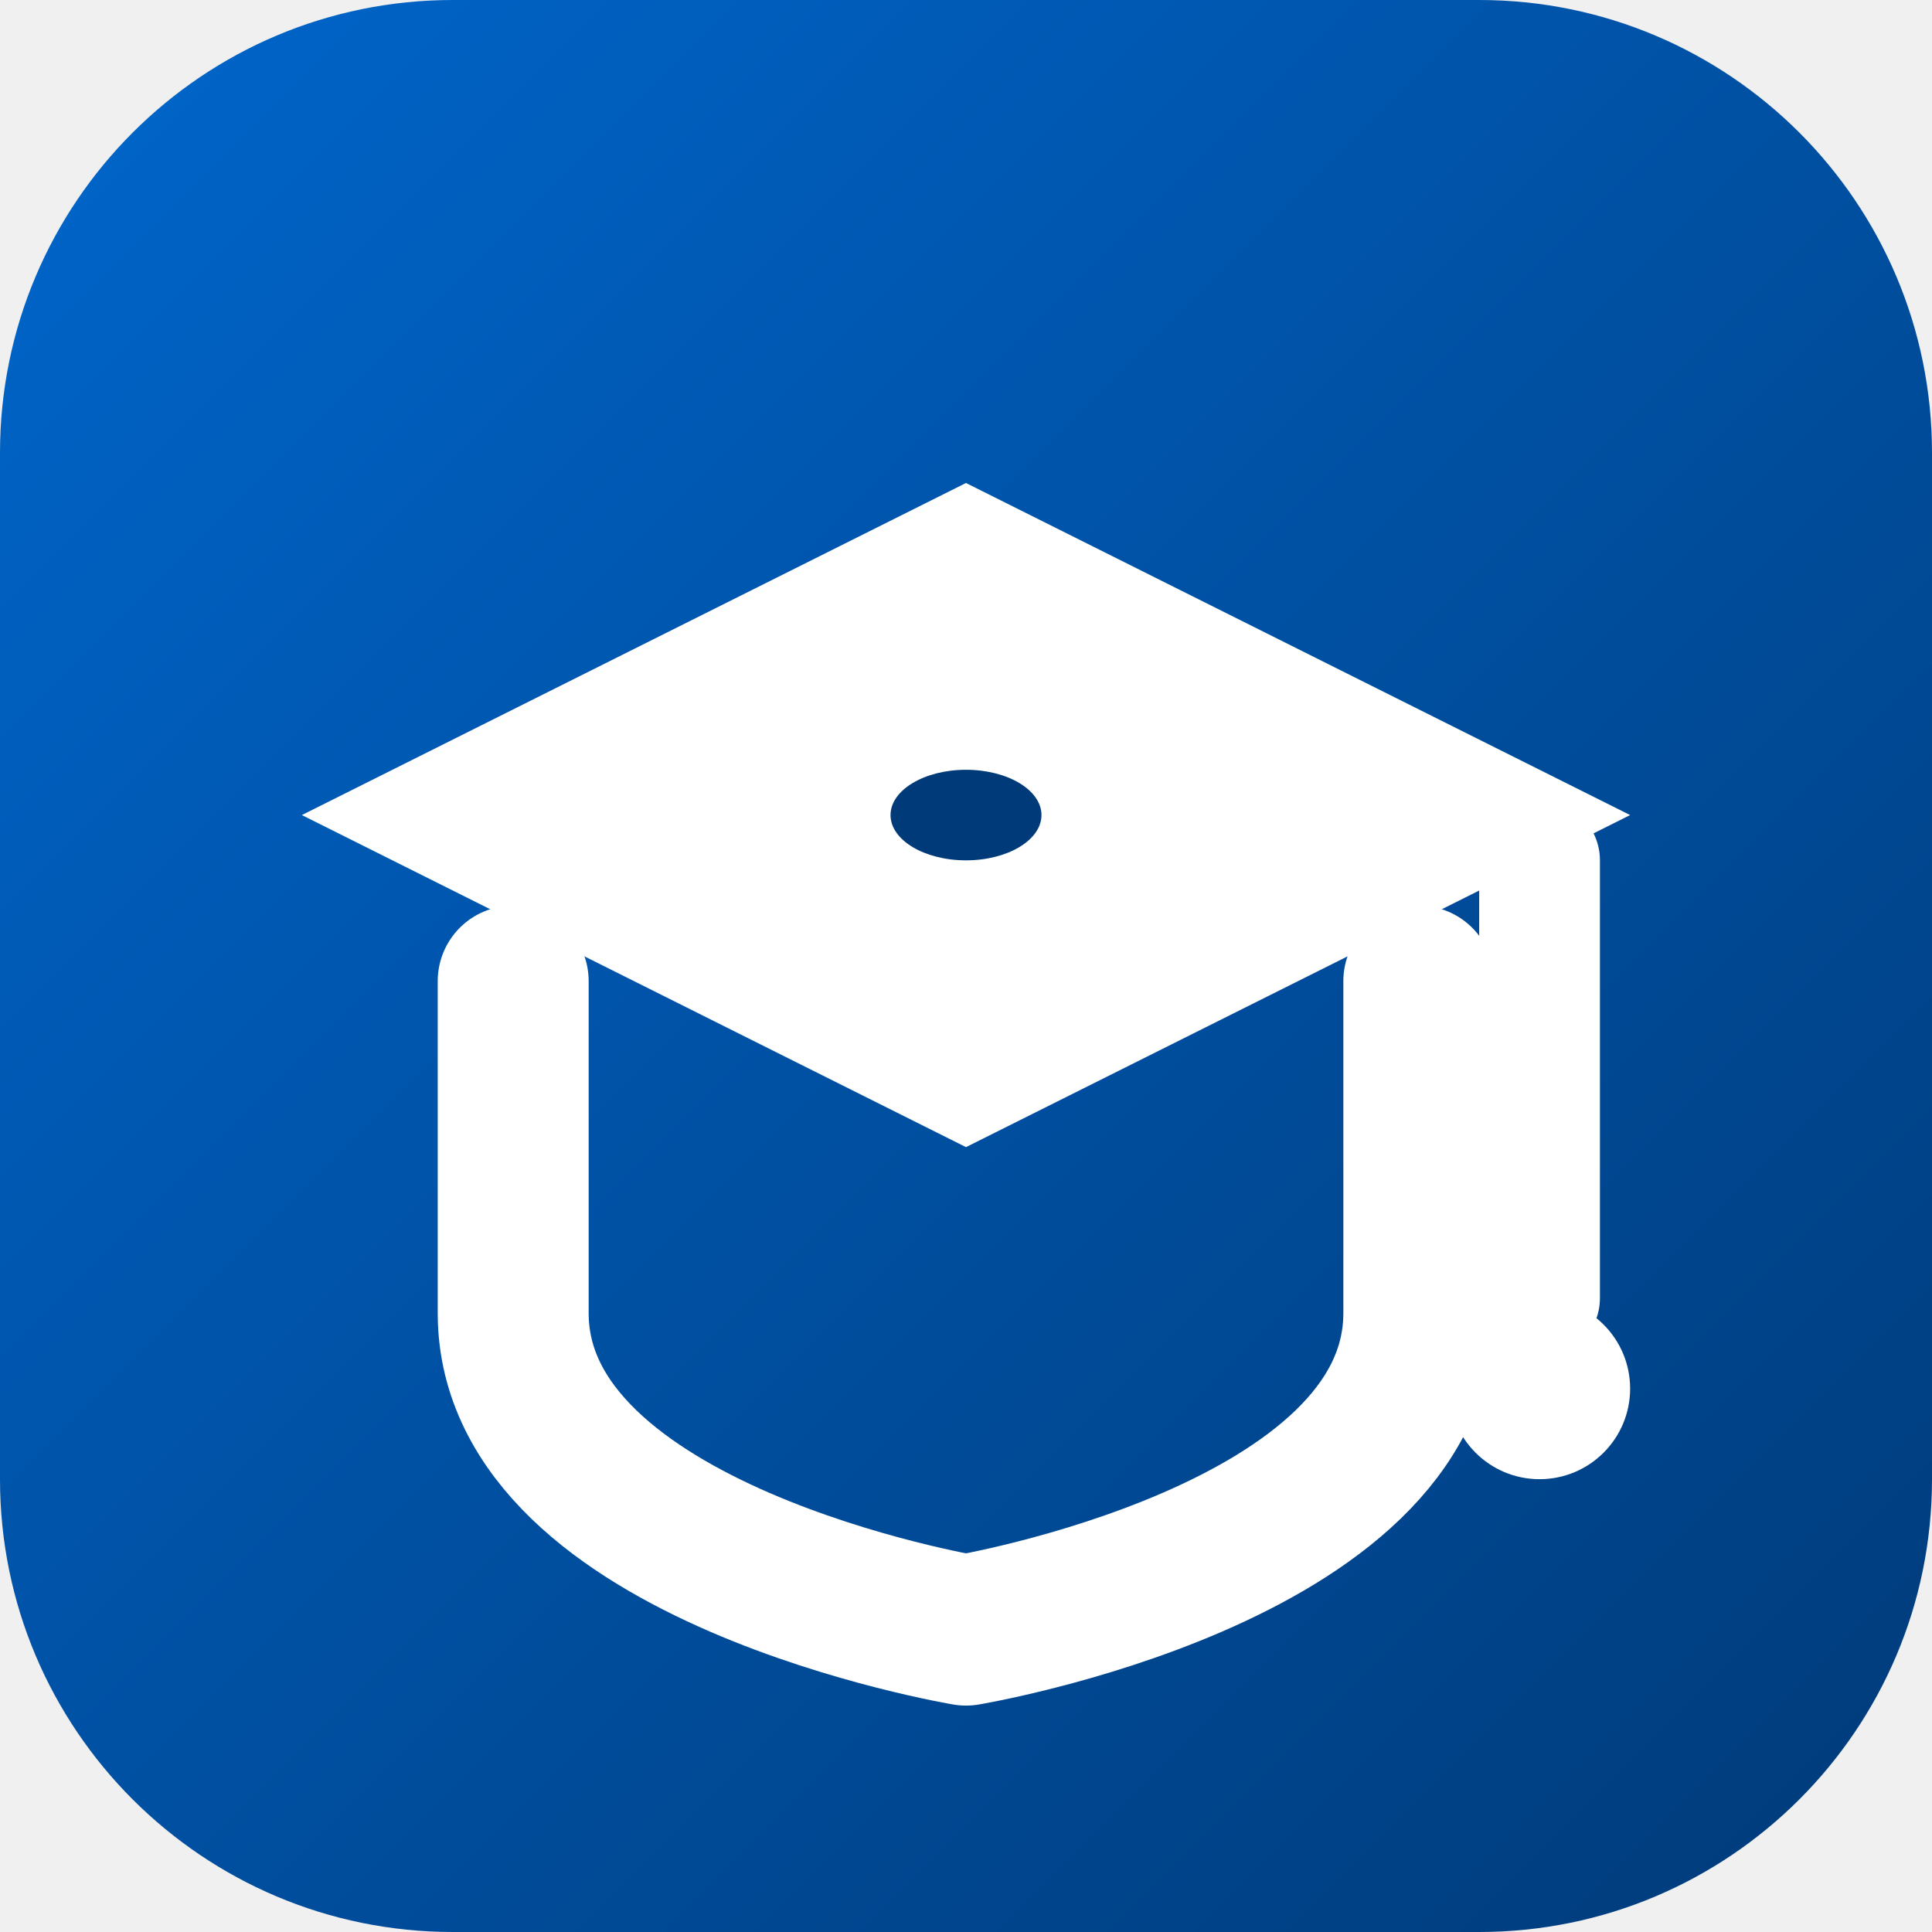
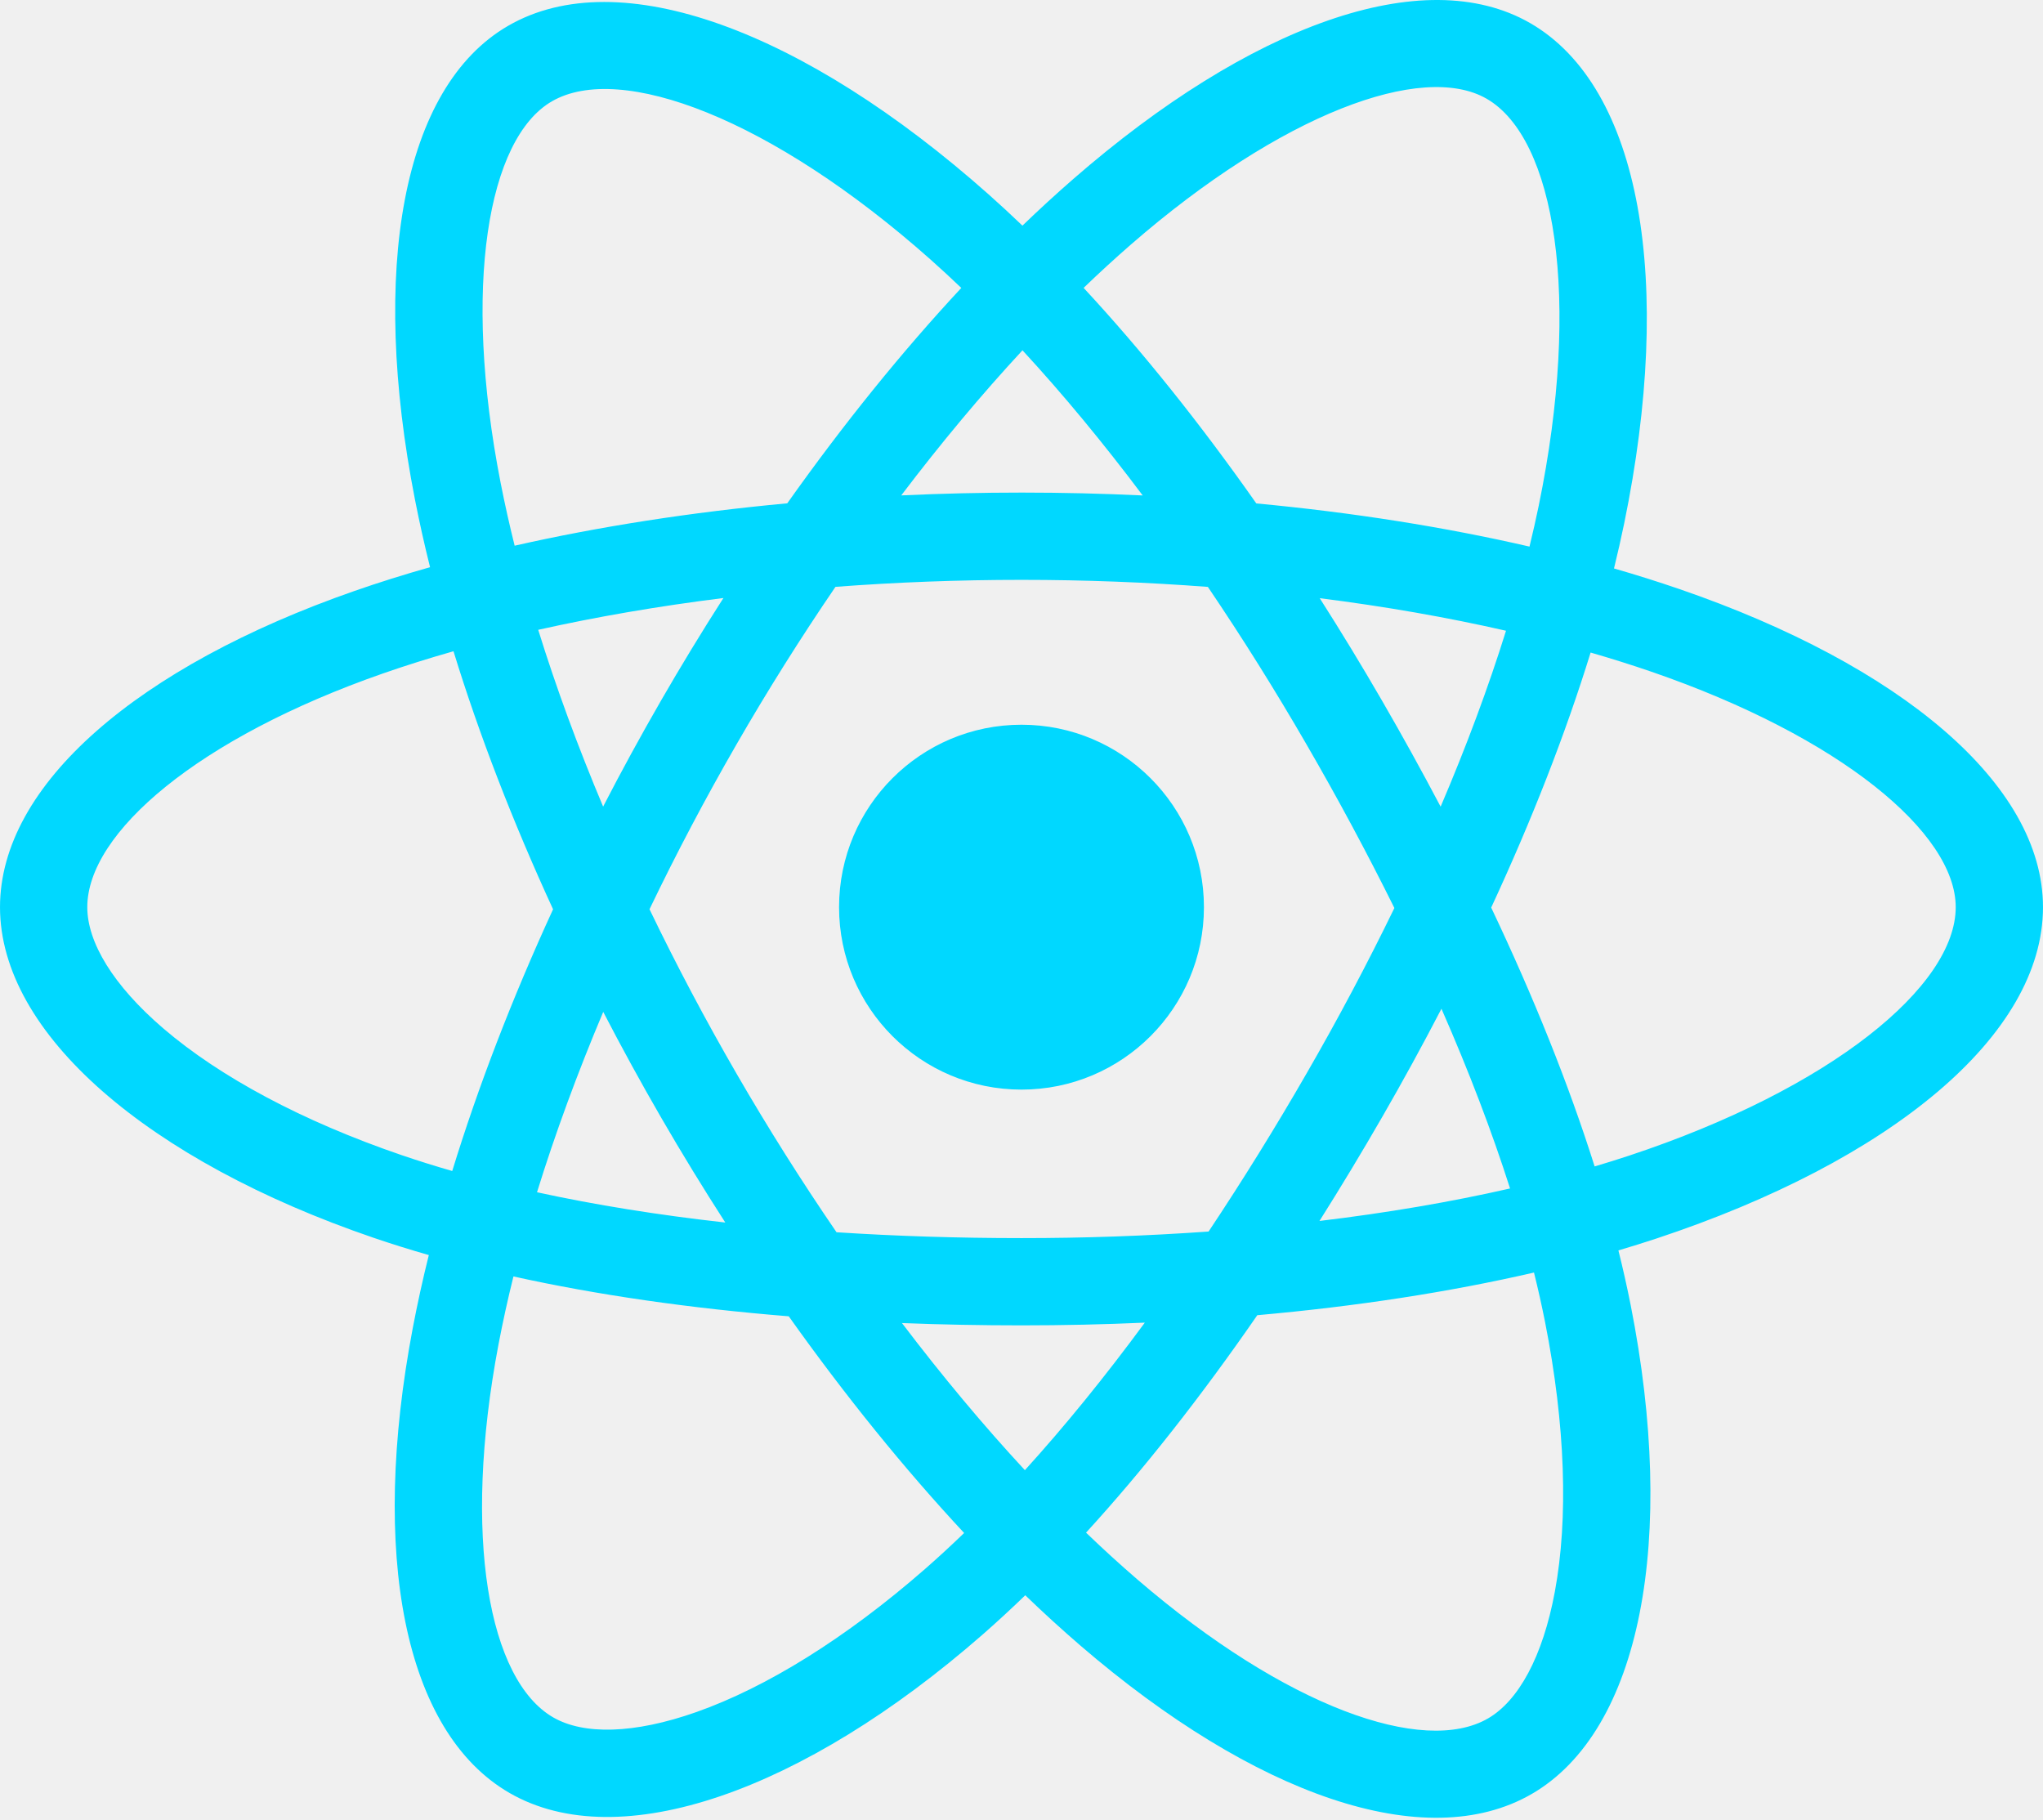
- <svg xmlns="http://www.w3.org/2000/svg" viewBox="0 0 512 512" shape-rendering="geometricPrecision">
-   <defs>
-     <linearGradient id="bgGrad" x1="0%" y1="0%" x2="100%" y2="100%">
-       <stop offset="0%" style="stop-color:#0066CC;stop-opacity:1" />
-       <stop offset="100%" style="stop-color:#003A78;stop-opacity:1" />
-     </linearGradient>
-   </defs>
-   <rect width="512" height="512" rx="120" fill="url(#bgGrad)" />
-   <g>
-     <path d="M256 128 L80 216 L256 304 L432 216 Z" fill="#FFFFFF" />
-     <path d="M136 260 L136 348 C136 412 256 432 256 432 C256 432 376 412 376 348 L376 260" fill="none" stroke="#FFFFFF" stroke-width="40" stroke-linecap="round" stroke-linejoin="round" />
-     <path d="M408 228 L408 344" stroke="#FFFFFF" stroke-width="32" stroke-linecap="round" />
-     <circle cx="408" cy="368" r="24" fill="#FFFFFF" />
-     <ellipse cx="256" cy="216" rx="20" ry="12" fill="#003A78" />
-   </g>
+ <svg xmlns="http://www.w3.org/2000/svg" aria-hidden="true" role="img" class="iconify iconify--logos" width="35.93" height="32" preserveAspectRatio="xMidYMid meet" viewBox="0 0 256 228">
+   <path fill="#00D8FF" d="M210.483 73.824a171.49 171.49 0 0 0-8.24-2.597c.465-1.9.893-3.777 1.273-5.621c6.238-30.281 2.16-54.676-11.769-62.708c-13.355-7.7-35.196.329-57.254 19.526a171.23 171.23 0 0 0-6.375 5.848a155.866 155.866 0 0 0-4.241-3.917C100.759 3.829 77.587-4.822 63.673 3.233C50.33 10.957 46.379 33.89 51.995 62.588a170.974 170.974 0 0 0 1.892 8.48c-3.28.932-6.445 1.924-9.474 2.98C17.309 83.498 0 98.307 0 113.668c0 15.865 18.582 31.778 46.812 41.427a145.52 145.52 0 0 0 6.921 2.165a167.467 167.467 0 0 0-2.01 9.138c-5.354 28.2-1.173 50.591 12.134 58.266c13.744 7.926 36.812-.22 59.273-19.855a145.567 145.567 0 0 0 5.342-4.923a168.064 168.064 0 0 0 6.92 6.314c21.758 18.722 43.246 26.282 56.54 18.586c13.731-7.949 18.194-32.003 12.4-61.268a145.016 145.016 0 0 0-1.535-6.842c1.62-.48 3.21-.974 4.76-1.488c29.348-9.723 48.443-25.443 48.443-41.52c0-15.417-17.868-30.326-45.517-39.844Zm-6.365 70.984c-1.4.463-2.836.91-4.3 1.345c-3.24-10.257-7.612-21.163-12.963-32.432c5.106-11 9.31-21.767 12.459-31.957c2.619.758 5.16 1.557 7.61 2.4c23.69 8.156 38.14 20.213 38.14 29.504c0 9.896-15.606 22.743-40.946 31.14Zm-10.514 20.834c2.562 12.94 2.927 24.64 1.23 33.787c-1.524 8.219-4.59 13.698-8.382 15.893c-8.067 4.67-25.32-1.4-43.927-17.412a156.726 156.726 0 0 1-6.437-5.87c7.214-7.889 14.423-17.06 21.459-27.246c12.376-1.098 24.068-2.894 34.671-5.345a134.17 134.17 0 0 1 1.386 6.193ZM87.276 214.515c-7.882 2.783-14.16 2.863-17.955.675c-8.075-4.657-11.432-22.636-6.853-46.752a156.923 156.923 0 0 1 1.869-8.499c10.486 2.32 22.093 3.988 34.498 4.994c7.084 9.967 14.501 19.128 21.976 27.15a134.668 134.668 0 0 1-4.877 4.492c-9.933 8.682-19.886 14.842-28.658 17.94ZM50.35 144.747c-12.483-4.267-22.792-9.812-29.858-15.863c-6.35-5.437-9.555-10.836-9.555-15.216c0-9.322 13.897-21.212 37.076-29.293c2.813-.98 5.757-1.905 8.812-2.773c3.204 10.42 7.406 21.315 12.477 32.332c-5.137 11.18-9.399 22.249-12.634 32.792a134.718 134.718 0 0 1-6.318-1.979Zm12.378-84.26c-4.811-24.587-1.616-43.134 6.425-47.789c8.564-4.958 27.502 2.111 47.463 19.835a144.318 144.318 0 0 1 3.841 3.545c-7.438 7.987-14.787 17.08-21.808 26.988c-12.04 1.116-23.565 2.908-34.161 5.309a160.342 160.342 0 0 1-1.76-7.887Zm110.427 27.268a347.8 347.8 0 0 0-7.785-12.803c8.168 1.033 15.994 2.404 23.343 4.08c-2.206 7.072-4.956 14.465-8.193 22.045a381.151 381.151 0 0 0-7.365-13.322Zm-45.032-43.861c5.044 5.465 10.096 11.566 15.065 18.186a322.04 322.04 0 0 0-30.257-.006c4.974-6.559 10.069-12.652 15.192-18.18ZM82.802 87.83a323.167 323.167 0 0 0-7.227 13.238c-3.184-7.553-5.909-14.98-8.134-22.152c7.304-1.634 15.093-2.97 23.209-3.984a321.524 321.524 0 0 0-7.848 12.897Zm8.081 65.352c-8.385-.936-16.291-2.203-23.593-3.793c2.26-7.3 5.045-14.885 8.298-22.6a321.187 321.187 0 0 0 7.257 13.246c2.594 4.48 5.28 8.868 8.038 13.147Zm37.542 31.03c-5.184-5.592-10.354-11.779-15.403-18.433c4.902.192 9.899.29 14.978.29c5.218 0 10.376-.117 15.453-.343c-4.985 6.774-10.018 12.97-15.028 18.486Zm52.198-57.817c3.422 7.8 6.306 15.345 8.596 22.52c-7.422 1.694-15.436 3.058-23.88 4.071a382.417 382.417 0 0 0 7.859-13.026a347.403 347.403 0 0 0 7.425-13.565Zm-16.898 8.101a358.557 358.557 0 0 1-12.281 19.815a329.4 329.4 0 0 1-23.444.823c-7.967 0-15.716-.248-23.178-.732a310.202 310.202 0 0 1-12.513-19.846h.001a307.41 307.41 0 0 1-10.923-20.627a310.278 310.278 0 0 1 10.89-20.637l-.001.001a307.318 307.318 0 0 1 12.413-19.761c7.613-.576 15.42-.876 23.31-.876H128c7.926 0 15.743.303 23.354.883a329.357 329.357 0 0 1 12.335 19.695a358.489 358.489 0 0 1 11.036 20.54a329.472 329.472 0 0 1-11 20.722Zm22.56-122.124c8.572 4.944 11.906 24.881 6.52 51.026c-.344 1.668-.73 3.367-1.15 5.09c-10.622-2.452-22.155-4.275-34.23-5.408c-7.034-10.017-14.323-19.124-21.64-27.008a160.789 160.789 0 0 1 5.888-5.4c18.9-16.447 36.564-22.941 44.612-18.3ZM128 90.808c12.625 0 22.86 10.235 22.86 22.86s-10.235 22.86-22.86 22.86s-22.86-10.235-22.86-22.86s10.235-22.86 22.86-22.86Z" />
</svg>
